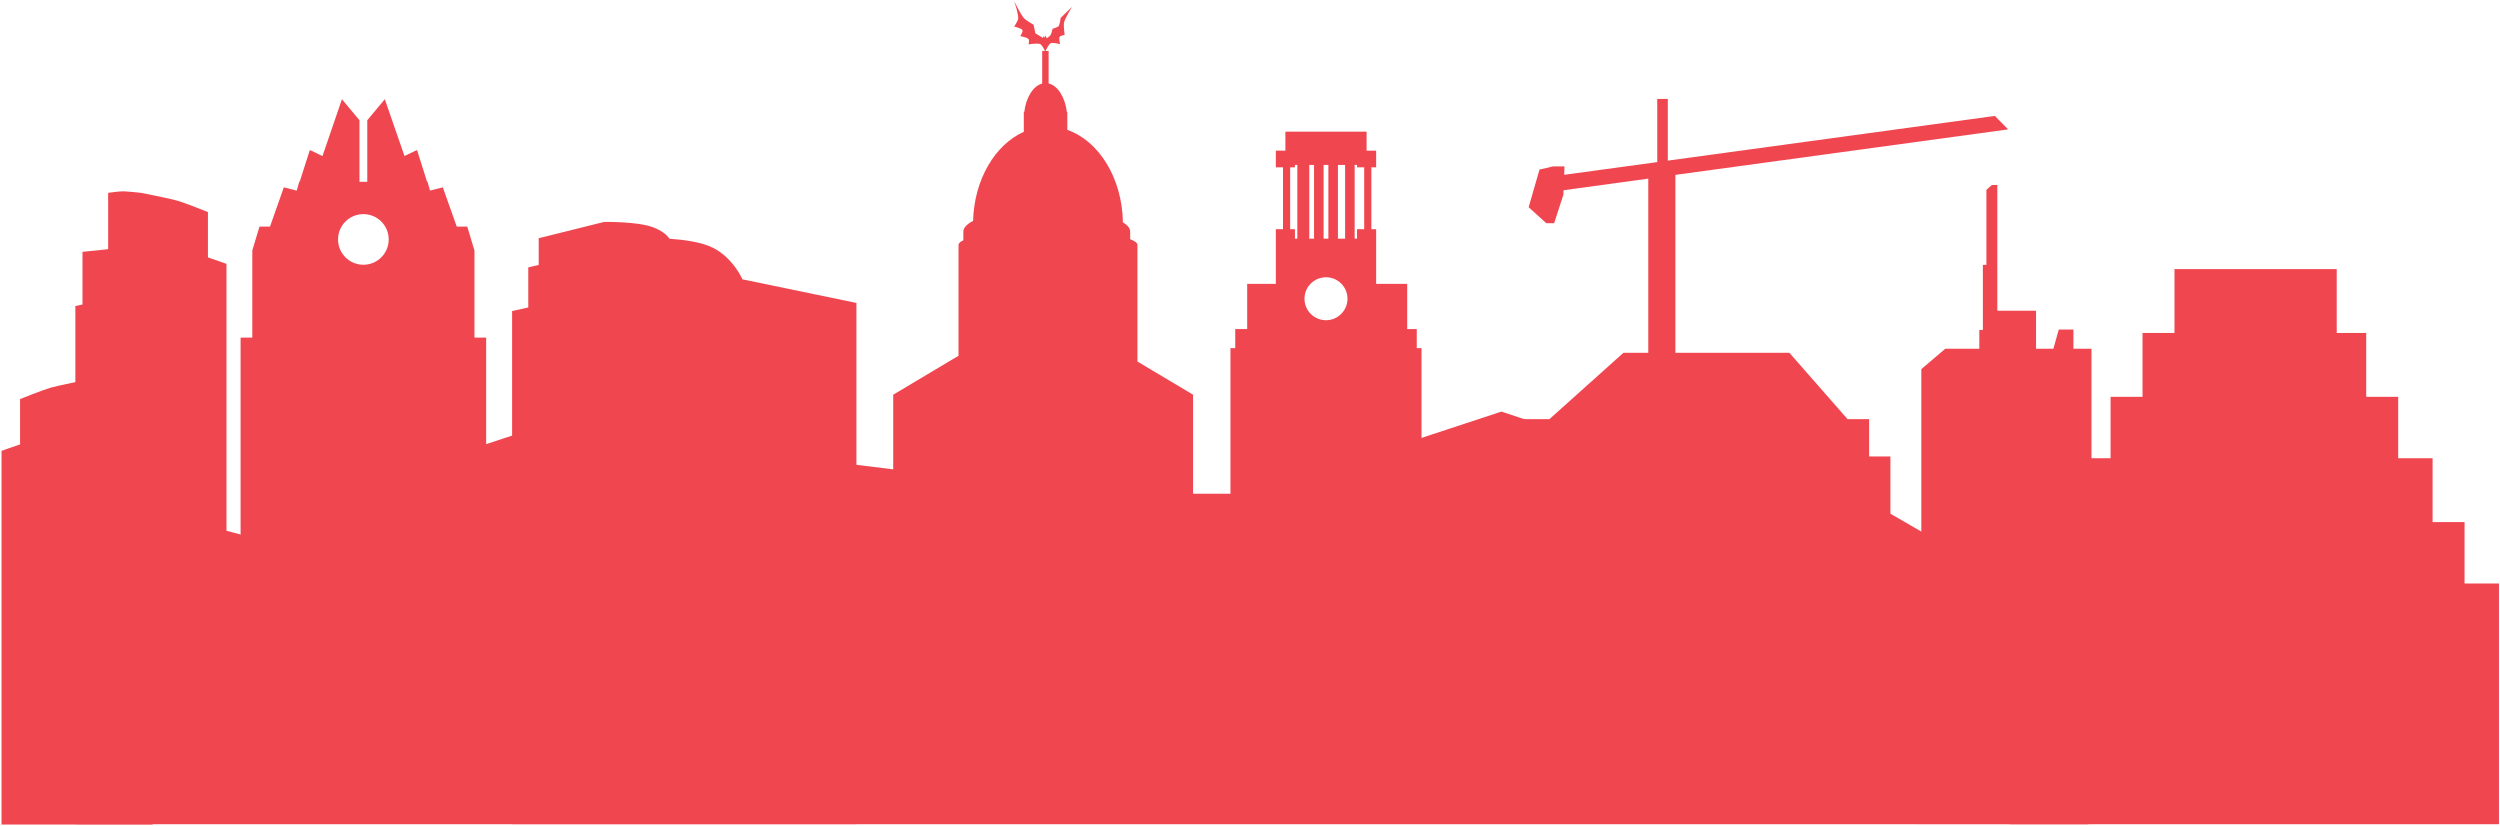
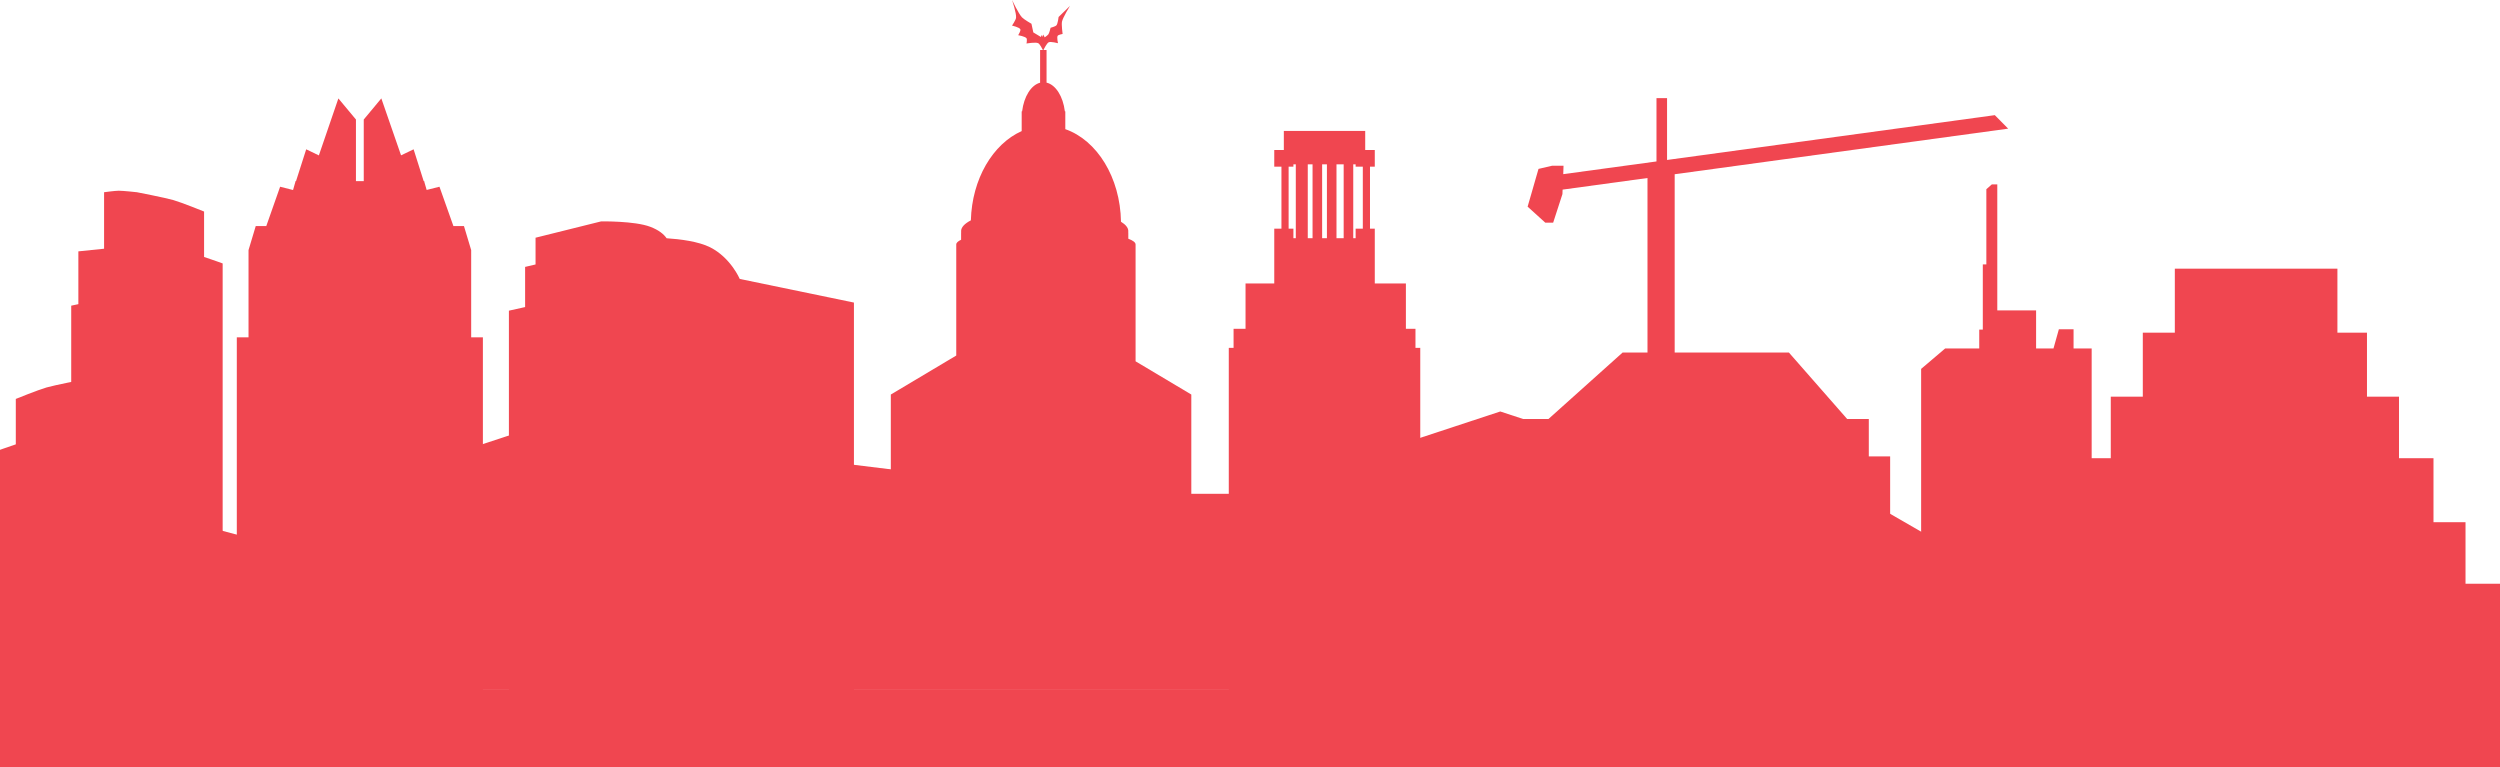
- <svg xmlns="http://www.w3.org/2000/svg" width="1553px" height="513px" viewBox="0 0 1553 513" version="1.1">
-   <defs />
-   <g id="Welcome" stroke="none" stroke-width="1" fill="none" fill-rule="evenodd">
-     <g id="skyline" fill="#F04650">
-       <path d="M880.084,216.253 L880.084,204.431 L874.15,204.431 L874.15,176.356 L854.862,176.356 L854.862,142.369 L851.895,142.369 L851.895,103.95 L854.862,103.95 L854.862,93.607 L848.928,93.607 L848.928,81.785 L798.483,81.785 L798.483,93.607 L792.549,93.607 L792.549,103.95 L797,103.95 L797,142.369 L792.549,142.369 L792.549,176.356 L774.745,176.356 L774.745,204.431 L767.327,204.431 L767.327,216.253 L764.359,216.253 L764.359,511.785 L883.052,511.785 L883.052,216.253 L880.084,216.253 L880.084,216.253 Z M813.32,102.473 L816.287,102.473 L816.287,148.28 L813.32,148.28 L813.32,102.473 Z M831.124,102.473 L835.575,102.473 L835.575,148.28 L831.124,148.28 L831.124,102.473 Z M822.222,102.473 L825.189,102.473 L825.189,148.28 L822.222,148.28 L822.222,102.473 Z M842.993,94.257 L842.993,103.95 L847.444,103.95 L847.444,142.369 L842.993,142.369 L842.993,148.28 L841.509,148.28 L841.509,102.473 L842.993,102.473 L842.993,94.257 L842.993,94.257 Z M801.451,103.95 L804.418,103.95 L804.418,102.473 L805.902,102.473 L805.902,148.28 L804.418,148.28 L804.418,142.369 L801.451,142.369 L801.451,103.95 Z M823.705,198.923 C831.08,198.923 837.058,192.949 837.058,185.578 C837.058,178.208 831.08,172.234 823.705,172.234 C816.331,172.234 810.353,178.208 810.353,185.578 C810.353,192.949 816.331,198.923 823.705,198.923 Z" id="tower" />
-       <path d="M140.687,502.029 L140.687,163.921 C140.687,163.921 135.074,161.87 129.173,159.909 L129.173,131.754 C129.173,131.754 115.337,126.144 110.132,124.649 C104.93,123.153 87.553,119.784 87.553,119.784 C87.553,119.784 79.083,118.851 76.259,118.851 C73.99,118.851 67.183,119.784 67.183,119.784 L67.183,154.799 L51.243,156.439 L51.243,189.16 C48.714,189.683 46.814,190.101 46.814,190.101 L46.814,502.029 L87.553,502.029" id="filler" />
-       <path d="M94.821,512.187 L94.821,280.079 C94.821,280.079 89.207,278.028 83.307,276.066 L83.307,247.912 C83.307,247.912 69.471,242.302 64.266,240.807 C59.064,239.31 41.687,235.942 41.687,235.942 C41.687,235.942 33.217,235.008 30.393,235.008 C28.124,235.008 21.317,235.942 21.317,235.942 L21.317,270.956 L5.377,272.597 L5.377,305.318 C2.848,305.841 0.948,306.258 0.948,306.258 L0.948,512.187 L41.687,512.187 L94.821,512.187 Z" id="filler" transform="translate(47.88469, 373.5974) scale(-1, 1) translate(-47.88469, -373.5974) " />
-       <path d="M442.912,153.94 C435.67,150.271 424.175,148.858 415.886,148.315 C414.11,145.745 411.011,143.214 405.758,141.21 C396.063,137.509 375.298,137.86 375.298,137.86 L334.641,147.98 L334.641,164.563 L328.166,166.072 L328.166,190.974 L318.124,193.207 L318.124,511.938 L532.002,511.938 L532.002,188.183 L461.21,173.53 C461.211,173.53 455.632,160.383 442.912,153.94 Z" id="filler" />
-       <path d="M225.728,164.467 C234.42,164.467 241.467,157.425 241.467,148.738 C241.467,140.051 234.42,133.009 225.728,133.009 C217.036,133.009 209.99,140.051 209.99,148.738 C209.99,157.425 217.036,164.467 225.728,164.467 Z M294.736,209.714 L294.736,155.647 L290.263,140.748 L283.725,140.748 L275.079,116.371 L267.134,118.374 L265.68,113.318 L265.68,112.919 L265.299,112.919 L259.049,93.182 L251.267,96.918 L239.04,61.623 L228.15,74.71 L228.15,112.919 L223.307,112.919 L223.307,74.71 L212.418,61.643 L200.323,96.956 L192.474,93.182 L186.158,112.919 L185.776,112.919 L185.776,113.316 L184.321,118.41 L176.303,116.371 L167.733,140.748 L161.194,140.748 L156.721,155.647 L156.721,209.714 L149.457,209.714 L149.457,510.987 L302,510.987 L302,209.714 L294.736,209.714" id="chase" />
-       <path d="M1530.977,362.472 L1530.977,324.327 L1511.126,324.327 L1511.126,284.656 L1489.748,284.656 L1489.748,246.511 L1469.897,246.511 L1469.897,206.84 L1451.573,206.84 L1451.573,167.169 L1350.789,167.169 L1350.789,206.84 L1330.938,206.84 L1330.938,246.511 L1311.087,246.511 L1311.087,284.656 L1289.709,284.656 L1289.709,324.327 L1269.858,324.327 L1269.858,362.472 L1248.479,362.472 L1248.479,512 L1552.356,512 L1552.356,362.472 L1530.977,362.472" id="pyramid" />
-       <path d="M1288.016,204.721 L1278.908,204.721 L1275.574,216.619 L1264.792,216.619 L1264.792,193.026 L1240.738,193.026 L1240.738,114.927 L1237.355,114.927 L1233.956,117.91 L1233.956,164.519 L1231.761,164.519 L1231.761,204.941 L1229.549,204.941 L1229.549,216.619 L1208.439,216.619 L1193.525,229.297 L1193.525,473.595 L1191.557,473.595 L1191.557,511.915 L1299.238,511.915 L1299.238,216.619 L1288.016,216.619 L1288.016,204.721 Z" id="filler" />
-       <path d="M1143.314,219.16 L1072.51,219.16 L1036.393,260.357 L1022.983,260.357 L1022.983,283.549 L1009.754,283.549 L1009.754,367.084 L989.764,367.084 L989.764,397.814 L986.282,397.814 L986.282,469.16 L1247.479,469.16 L1247.479,283.549 L1238.518,283.549 L1238.518,260.357 L1221.56,260.357 L1175.605,219.16 L1160.169,219.16 L1160.169,110.966 L1212.794,118.164 L1212.896,120.937 L1218.638,138.641 L1223.535,138.641 L1234.479,128.719 L1232.183,120.791 L1229.345,110.917 L1227.724,105.323 L1219.381,103.378 L1212.22,103.378 L1212.389,108.582 L1154.596,100.703 L1154.596,61.451 L1148.043,61.451 L1148.043,99.779 L944.871,72.005 L936.596,80.371 L1143.314,108.631 L1143.314,219.16 Z" id="crane" transform="translate(1092.038, 265.3052) scale(-1, 1) translate(-1092.038, -265.3052) " />
-       <path d="M649.124,31.626 L647.4,31.626 L647.4,51.897 C641.819,53.347 637.371,60.482 636.255,69.632 L635.983,69.632 L635.983,81.887 C618.142,89.82 605.179,111.476 604.48,137.222 C600.623,139.214 598.43,141.49 598.43,143.906 C598.43,144.158 598.455,144.409 598.502,144.656 L598.43,144.656 L598.43,149.24 C596.492,150.156 595.426,151.137 595.426,152.159 L595.426,221.012 L554.868,245.189 L554.868,306.709 L427.187,306.709 L427.187,423.747 L427.187,282.701 L431.694,282.701 L431.694,278.2 L363.347,255.692 L295,278.2 L295,282.701 L299.506,282.701 L299.506,423.747 L296.502,423.747 L296.502,428.248 L999.498,428.248 L999.498,423.747 L996.494,423.747 L996.494,282.701 L1001,282.701 L1001,278.2 L932.653,255.692 L864.306,278.2 L864.306,282.701 L868.813,282.701 L868.813,306.709 L741.132,306.709 L741.132,245.189 L706.583,224.593 L706.583,152.159 C706.583,150.897 704.973,149.695 702.077,148.604 L702.077,144.656 L702.004,144.656 C702.051,144.409 702.077,144.158 702.077,143.906 C702.077,141.83 700.448,139.858 697.543,138.078 C697.091,110.526 682.599,87.495 663.021,80.689 L663.021,69.632 L662.749,69.632 C661.62,60.37 657.076,53.174 651.4,51.846 L651.4,51.846 L651.4,31.626 L649.484,31.626 C650.009,30.528 651.594,27.385 652.747,26.839 C654.05,26.223 658.481,27.413 658.481,27.413 C658.481,27.413 657.656,23.779 658.29,22.821 C658.741,22.14 661.349,21.673 661.349,21.673 C661.349,21.673 660.566,15.893 660.966,14.02 C661.539,11.342 665.936,4.262 665.936,4.262 L658.864,11.15 C658.864,11.15 658.398,15.307 657.526,16.316 C656.881,17.061 653.894,17.846 653.894,17.846 C653.894,17.846 653.152,20.99 652.556,21.864 C652.135,22.481 650.262,23.778 650.262,23.778 L649.306,22.056 L648.733,23.459 L647.968,22.247 L647.968,23.586 L643.189,20.716 L642.042,15.359 C642.042,15.359 637.333,12.655 636.117,11.341 C634.022,9.078 630,0.626 630,0.626 C630,0.626 632.852,8.904 632.485,11.724 C632.311,13.06 630,16.507 630,16.507 C630,16.507 634.611,17.501 635.161,18.803 C635.538,19.695 633.823,22.438 633.823,22.438 C633.823,22.438 638.198,23.221 638.984,24.352 C639.448,25.019 638.984,27.604 638.984,27.604 C638.984,27.604 644.635,26.576 646.248,27.413 C647.239,27.927 648.631,30.621 649.124,31.626 Z" id="capitol" />
-       <rect id="Rectangle-4" x="47" y="428" width="1250" height="84" />
-       <rect id="Rectangle-5" transform="translate(1180.248, 405.1093) rotate(-330) translate(-1180.248, -405.1093) " x="1092.748" y="333.609" width="175" height="143" />
-       <rect id="Rectangle-5-Copy-4" transform="translate(175.8035, 413.1237) rotate(-345) translate(-175.8035, -413.1237) " x="88.303" y="341.624" width="175" height="143" />
-       <rect id="Rectangle-5-Copy-3" x="853.989" y="408.41" width="167.213" height="84" />
-       <rect id="Rectangle-5-Copy" transform="translate(497.0546, 346.318) rotate(7) translate(-497.0546, -346.318) " x="437.708" y="284.925" width="118.692" height="122.786" />
+ <svg xmlns="http://www.w3.org/2000/svg" version="1.1" id="Layer_1" x="0px" y="0px" width="1549.688px" height="475.374px" viewBox="2.667 0.626 1549.688 475.374" enable-background="new 2.667 0.626 1549.688 475.374" xml:space="preserve">
+   <g id="Welcome">
+     <g id="skyline">
+       <path id="tower" fill="#F04650" d="M880.084,216.252v-11.821h-5.935v-28.076h-19.287V142.37h-2.968    V103.95h2.968V93.606h-5.935V81.785h-50.444v11.821h-5.935v10.344H797v38.419h-4.451v33.986h-17.804v28.076h-7.419v11.821h-2.967    v295.533h118.692V216.252H880.084L880.084,216.252z M813.32,102.473h2.967v45.808h-2.967V102.473z M831.124,102.473h4.45v45.808    h-4.45V102.473z M822.222,102.473h2.968v45.808h-2.968V102.473z M842.993,94.257v9.693h4.451v38.419h-4.451v5.911h-1.483v-45.808    h1.483V94.257L842.993,94.257z M801.451,103.95h2.967v-1.478h1.483v45.808h-1.483v-5.911h-2.967V103.95z M823.705,198.923    c7.375,0,13.354-5.975,13.354-13.345s-5.979-13.345-13.354-13.345c-7.374,0-13.353,5.975-13.353,13.345    S816.331,198.923,823.705,198.923z" />
+       <path id="filler" fill="#F04650" d="M140.687,502.029V163.921c0,0-5.613-2.051-11.514-4.012v-28.154    c0,0-13.836-5.61-19.041-7.105c-5.202-1.497-22.58-4.865-22.58-4.865s-8.47-0.934-11.294-0.934c-2.269,0-9.075,0.934-9.075,0.934    v35.015l-15.94,1.641v32.721c-2.529,0.523-4.429,0.94-4.429,0.94v311.929h40.738" />
+       <path id="filler_1_" fill="#F04650" d="M0.948,512.187V280.078c0,0,5.614-2.051,11.514-4.012v-28.154    c0,0,13.836-5.61,19.041-7.105c5.202-1.497,22.58-4.865,22.58-4.865s8.47-0.934,11.293-0.934c2.269,0,9.076,0.934,9.076,0.934    v35.015l15.94,1.64v32.722c2.529,0.522,4.429,0.939,4.429,0.939v205.929H54.083H0.948z" />
+       <path id="filler_2_" fill="#F04650" d="M442.912,153.94c-7.242-3.669-18.737-5.083-27.025-5.626    c-1.776-2.569-4.876-5.1-10.129-7.104c-9.694-3.701-30.46-3.351-30.46-3.351l-40.657,10.12v16.583l-6.475,1.509v24.901    l-10.042,2.233v318.73h213.878V188.183l-70.791-14.653C461.211,173.53,455.632,160.383,442.912,153.94z" />
+       <path id="chase" fill="#F04650" d="M225.729,164.467c8.692,0,15.738-7.042,15.738-15.729    s-7.046-15.729-15.738-15.729c-8.692,0-15.739,7.042-15.739,15.729S217.036,164.467,225.729,164.467z M294.736,209.714v-54.067    l-4.473-14.899h-6.538l-8.646-24.376l-7.944,2.002l-1.454-5.057v-0.398h-0.381l-6.25-19.738l-7.782,3.736L239.04,61.623    l-10.89,13.087v38.209h-4.842V74.71l-10.889-13.067l-12.096,35.313l-7.849-3.774l-6.316,19.738h-0.381v0.397l-1.455,5.094    l-8.018-2.039l-8.57,24.376h-6.539l-4.473,14.899v54.067h-7.264v301.273H302V209.714H294.736" />
+       <path id="pyramid" fill="#F04650" d="M1530.978,362.472v-38.146h-19.852v-39.67h-21.378v-38.146    h-19.852V206.84h-18.324v-39.67h-100.783v39.67h-19.851v39.671h-19.852v38.146h-21.378v39.67h-19.852v38.146h-21.378V512h303.876    V362.472H1530.978" />
+       <path id="filler_3_" fill="#F04650" d="M1288.016,204.721h-9.107l-3.334,11.898h-10.782v-23.593    h-24.054v-78.1h-3.383l-3.399,2.983v46.608h-2.195v40.423h-2.212v11.678h-21.11l-14.913,12.677v244.298h-1.968v38.32h107.68    V216.619h-11.222V204.721z" />
+       <path id="crane" fill="#F04650" d="M1040.762,219.16h70.804l36.117,41.197h13.409v23.192h13.229    v83.535h19.99v30.73h3.481v71.345H936.596v-185.61h8.962v-23.192h16.958l45.955-41.197h15.436V110.966l-52.625,7.198l-0.102,2.772    l-5.742,17.705h-4.897l-10.944-9.922l2.297-7.928l2.838-9.874l1.621-5.594l8.343-1.945h7.161l-0.169,5.204l57.793-7.879V61.451    h6.553v38.328l203.172-27.773l8.275,8.366l-206.718,28.259V219.16z" />
+       <path id="capitol" fill="#F04650" d="M649.124,31.626H647.4v20.271    c-5.581,1.451-10.029,8.584-11.146,17.735h-0.271v12.254c-17.841,7.933-30.805,29.589-31.503,55.335    c-3.857,1.993-6.051,4.269-6.051,6.685c0,0.252,0.025,0.502,0.072,0.75h-0.072v4.584c-1.938,0.916-3.004,1.897-3.004,2.918v68.853    l-40.558,24.177v61.52H427.188v117.037V282.701h4.506v-4.502l-68.347-22.507L295,278.199v4.502h4.506v141.045h-3.004v4.502    h702.996v-4.502h-3.005V282.701H1001v-4.502l-68.347-22.507l-68.347,22.507v4.502h4.506v24.008H741.132v-61.52l-34.549-20.596    v-72.435c0-1.262-1.61-2.463-4.507-3.555v-3.948h-0.071c0.046-0.248,0.071-0.498,0.071-0.75c0-2.077-1.628-4.048-4.533-5.828    c-0.452-27.552-14.944-50.583-34.521-57.389V69.632h-0.272c-1.129-9.262-5.673-16.458-11.349-17.786l0,0v-20.22h-1.917    c0.526-1.098,2.11-4.242,3.264-4.788c1.303-0.616,5.734,0.574,5.734,0.574s-0.825-3.634-0.191-4.592    c0.451-0.681,3.059-1.148,3.059-1.148s-0.783-5.78-0.382-7.653c0.572-2.678,4.97-9.758,4.97-9.758l-7.073,6.888    c0,0-0.466,4.157-1.338,5.166c-0.645,0.746-3.632,1.531-3.632,1.531s-0.741,3.144-1.338,4.018    c-0.421,0.617-2.294,1.913-2.294,1.913l-0.955-1.722l-0.574,1.403l-0.765-1.211v1.339l-4.778-2.87l-1.147-5.357    c0,0-4.709-2.704-5.925-4.018C634.021,9.078,630,0.626,630,0.626s2.852,8.278,2.485,11.097C632.311,13.06,630,16.507,630,16.507    s4.611,0.994,5.161,2.296c0.376,0.893-1.338,3.636-1.338,3.636s4.375,0.783,5.161,1.913c0.464,0.667,0,3.253,0,3.253    s5.65-1.028,7.264-0.191C647.239,27.927,648.631,30.622,649.124,31.626z" />
+       <rect id="Rectangle-4" x="47" y="428" fill="#F04650" width="1250" height="84">
+ 		</rect>
+       <rect id="Rectangle-5" x="1092.748" y="333.609" transform="matrix(-0.866 -0.5 0.5 -0.866 1999.819 1346.068)" fill="#F04650" width="175" height="143">
+ 		</rect>
+       <rect id="Rectangle-5-Copy-4" x="88.303" y="341.624" transform="matrix(-0.9659 -0.2588 0.2588 -0.9659 238.6909 857.6718)" fill="#F04650" width="175" height="143">
+ 		</rect>
+       <rect id="Rectangle-5-Copy-3" x="853.989" y="408.409" fill="#F04650" width="167.213" height="84">
+ 		</rect>
+       <rect id="Rectangle-5-Copy" x="437.709" y="284.925" transform="matrix(-0.9925 -0.1219 0.1219 -0.9925 948.1993 750.6296)" fill="#F04650" width="118.692" height="122.785">
+ 		</rect>
    </g>
  </g>
</svg>
